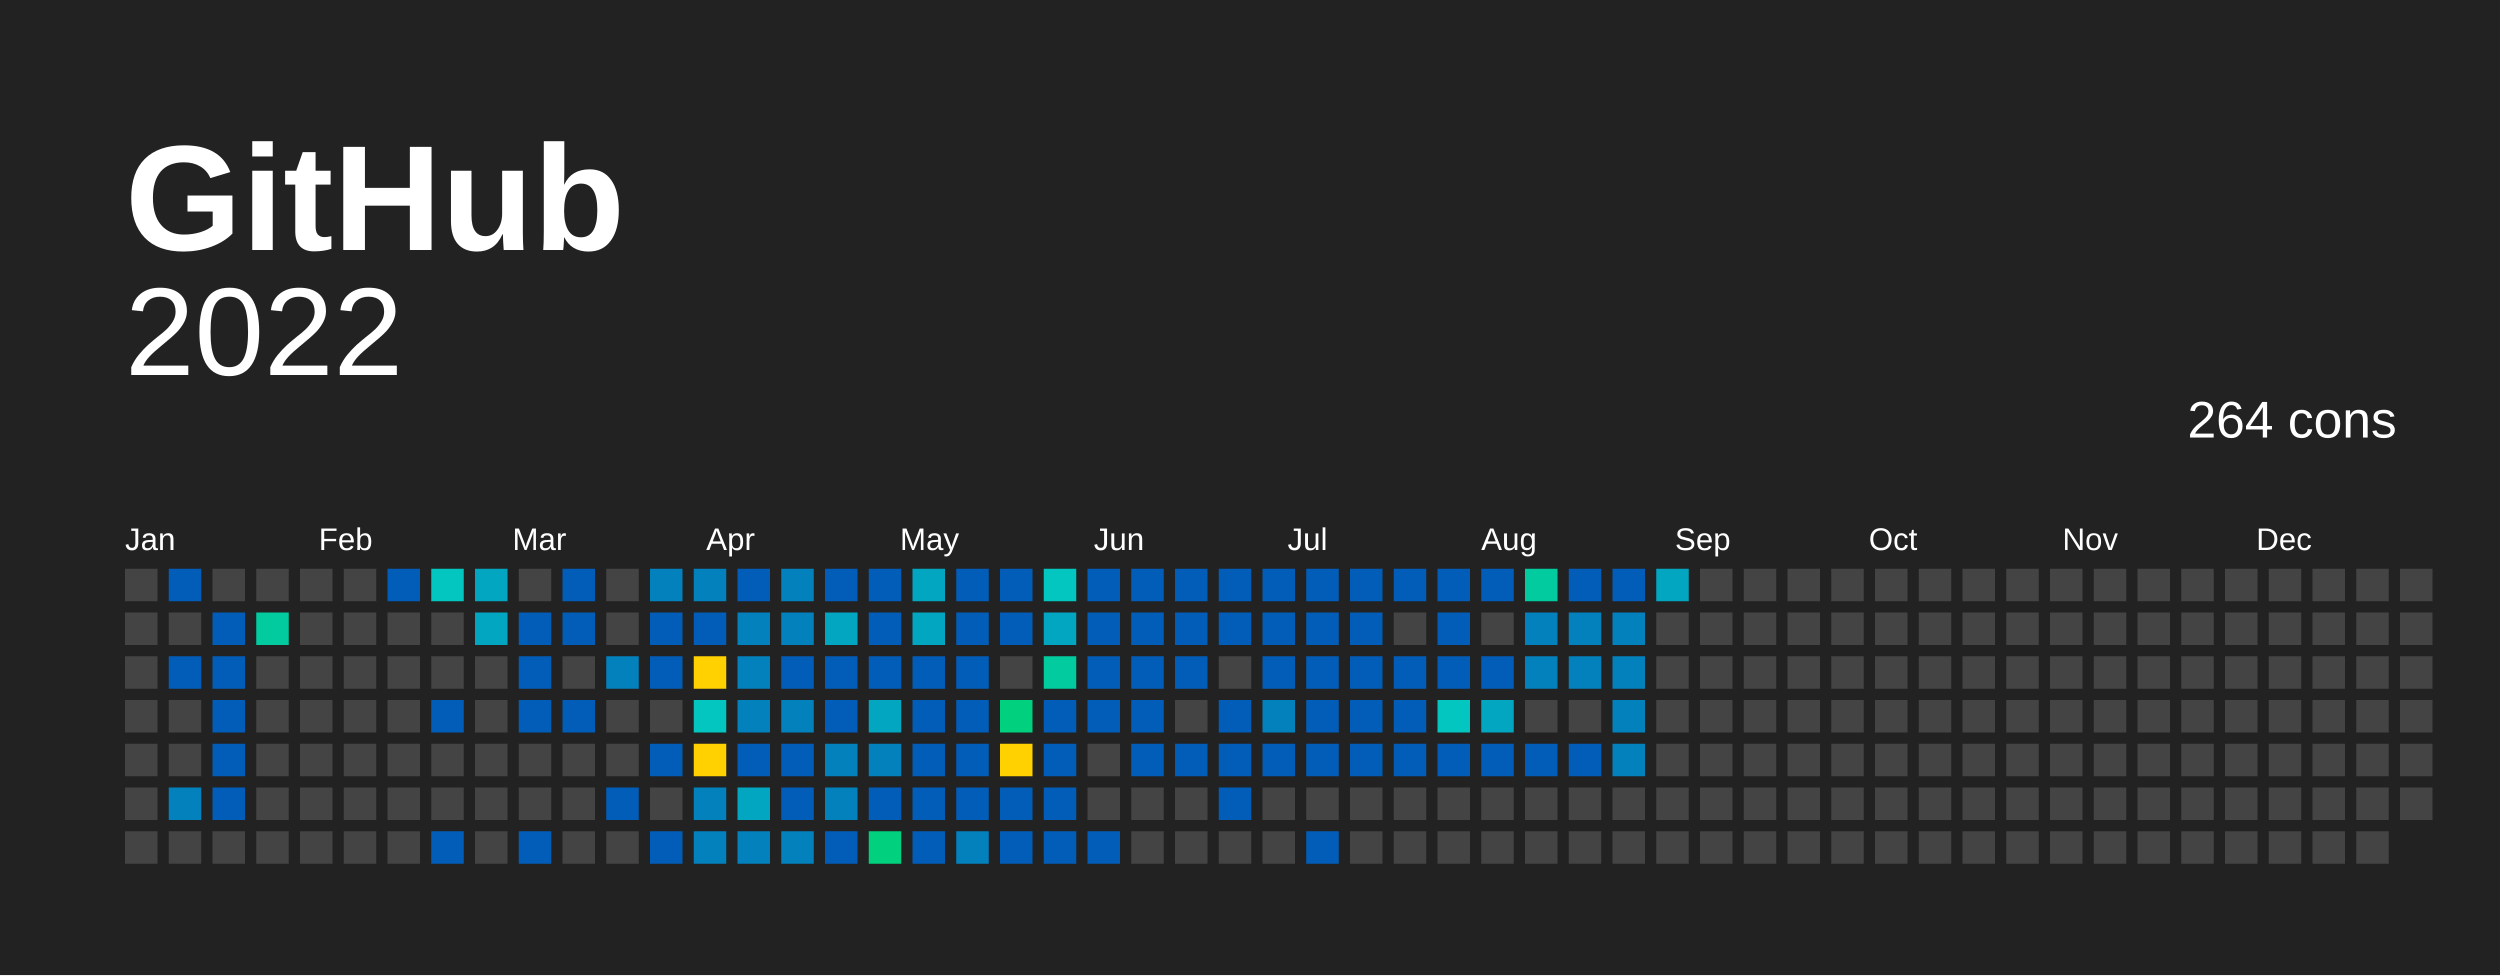
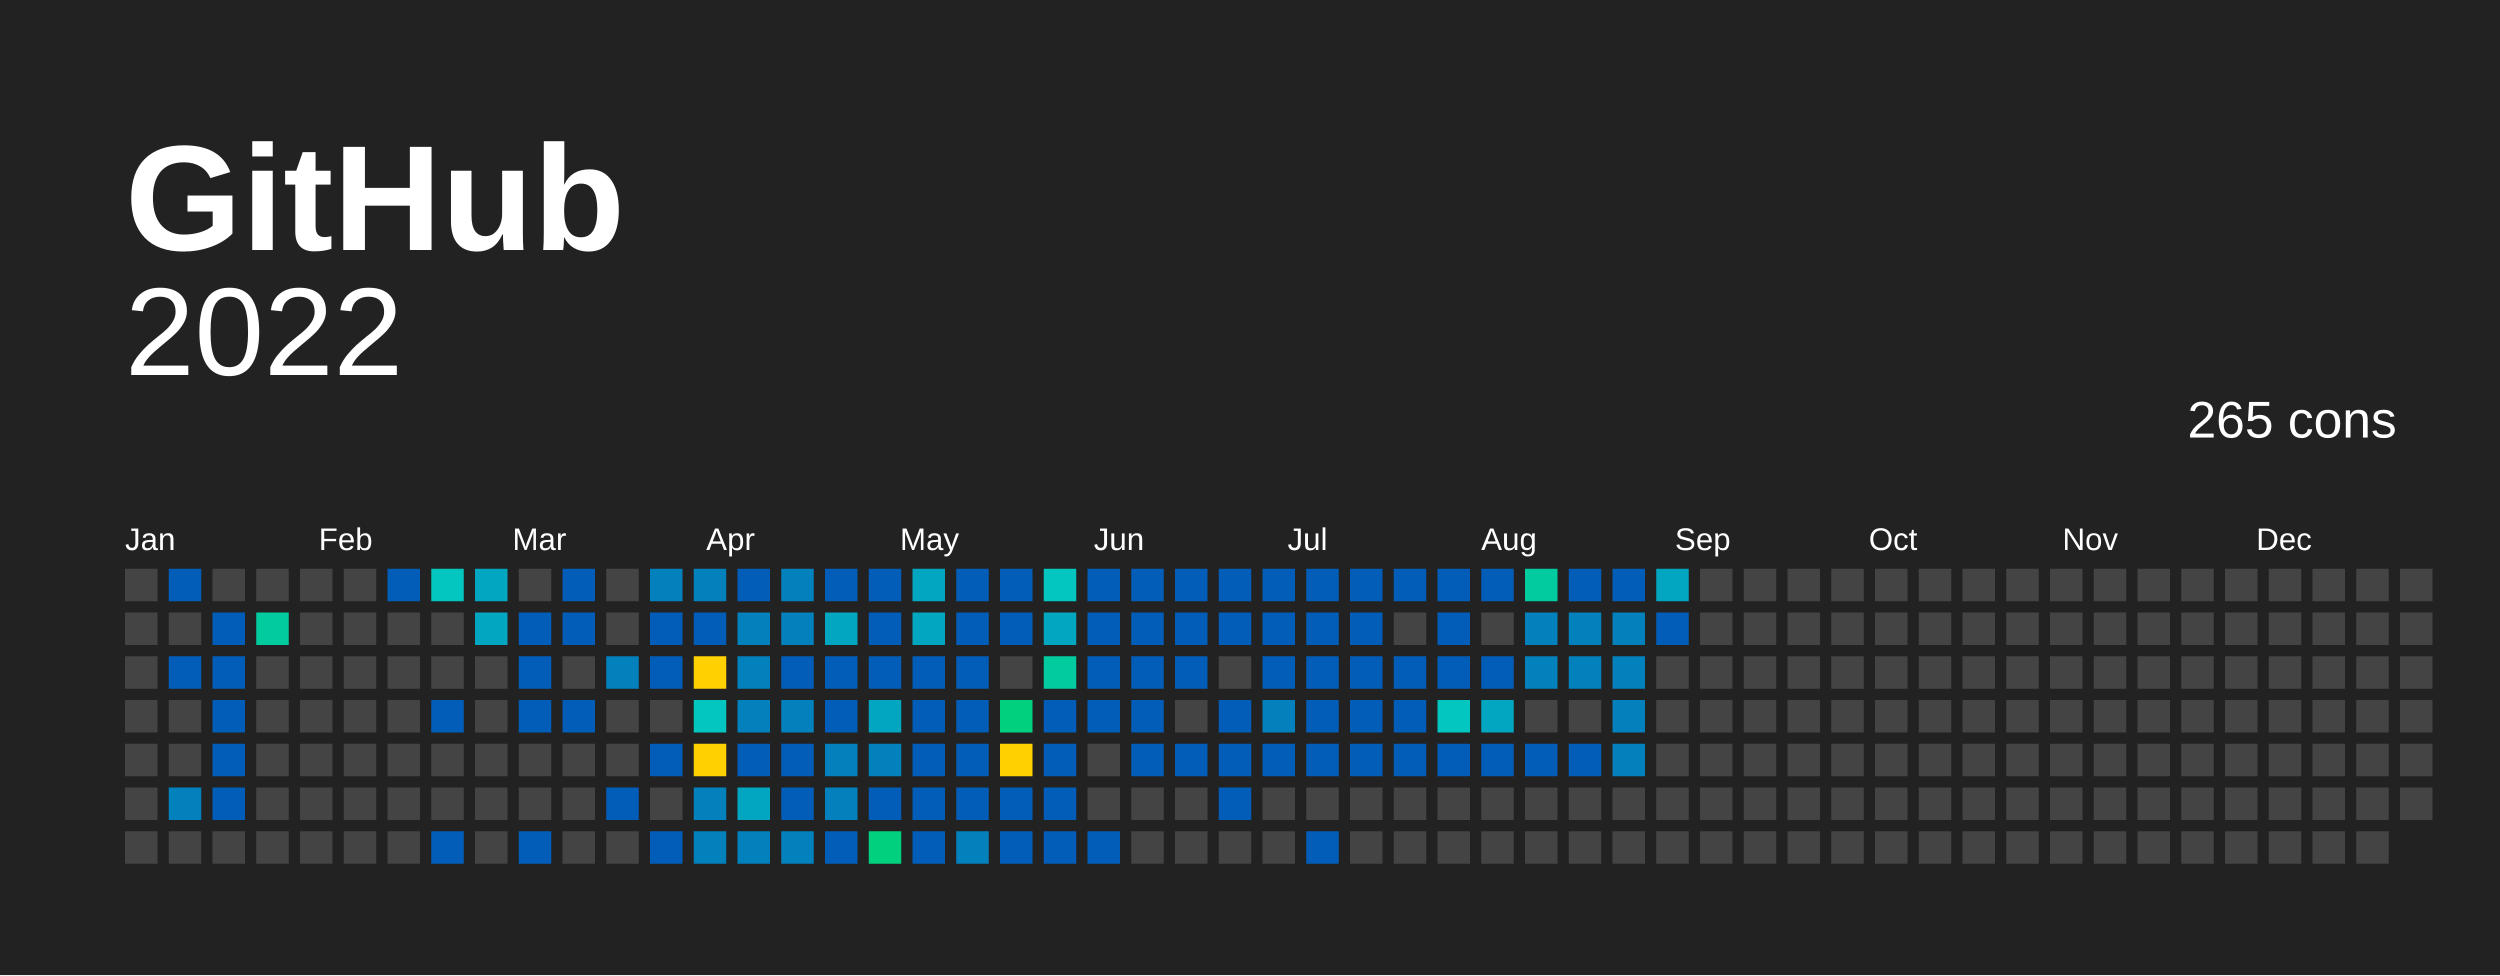
<svg xmlns="http://www.w3.org/2000/svg" baseProfile="full" height="78mm" version="1.1" viewBox="0,0,200,78" width="200mm">
  <defs />
  <rect fill="#222222" height="78" width="200" x="0" y="0" />
  <text fill="#FFFFFF" style="font-size:12px; font-family:Arial; font-weight:bold;" x="10" y="20">  GitHub</text>
  <text alignment-baseline="hanging" fill="#FFFFFF" style="font-size:10.0px; font-family:Arial;" x="10" y="30">2022</text>
-   <text alignment-baseline="hanging" fill="#FFFFFF" style="font-size:4.125px; font-family:Arial;" x="175" y="35">264 cons</text>
+   <text alignment-baseline="hanging" fill="#FFFFFF" style="font-size:4.125px; font-family:Arial;" x="175" y="35">265 cons</text>
  <text fill="#FFFFFF" style="font-size:2.5px; font-family:Arial" x="10.0" y="44">Jan</text>
  <text fill="#FFFFFF" style="font-size:2.5px; font-family:Arial" x="25.5" y="44">Feb</text>
  <text fill="#FFFFFF" style="font-size:2.5px; font-family:Arial" x="41.0" y="44">Mar</text>
  <text fill="#FFFFFF" style="font-size:2.5px; font-family:Arial" x="56.5" y="44">Apr</text>
  <text fill="#FFFFFF" style="font-size:2.5px; font-family:Arial" x="72.0" y="44">May</text>
  <text fill="#FFFFFF" style="font-size:2.5px; font-family:Arial" x="87.5" y="44">Jun</text>
  <text fill="#FFFFFF" style="font-size:2.5px; font-family:Arial" x="103.0" y="44">Jul</text>
  <text fill="#FFFFFF" style="font-size:2.5px; font-family:Arial" x="118.5" y="44">Aug</text>
  <text fill="#FFFFFF" style="font-size:2.5px; font-family:Arial" x="134.0" y="44">Sep</text>
  <text fill="#FFFFFF" style="font-size:2.5px; font-family:Arial" x="149.5" y="44">Oct</text>
  <text fill="#FFFFFF" style="font-size:2.5px; font-family:Arial" x="165.0" y="44">Nov</text>
  <text fill="#FFFFFF" style="font-size:2.5px; font-family:Arial" x="180.5" y="44">Dec</text>
  <rect fill="#444444" height="2.6" width="2.6" x="10.0" y="45.5" />
  <rect fill="#444444" height="2.6" width="2.6" x="10.0" y="49.0" />
  <rect fill="#444444" height="2.6" width="2.6" x="10.0" y="52.5" />
  <rect fill="#444444" height="2.6" width="2.6" x="10.0" y="56.0" />
  <rect fill="#444444" height="2.6" width="2.6" x="10.0" y="59.5" />
  <rect fill="#444444" height="2.6" width="2.6" x="10.0" y="63.0" />
  <rect fill="#444444" height="2.6" width="2.6" x="10.0" y="66.5" />
  <rect fill="#025db8" height="2.6" width="2.6" x="13.5" y="45.5" />
  <rect fill="#444444" height="2.6" width="2.6" x="13.5" y="49.0" />
  <rect fill="#025db8" height="2.6" width="2.6" x="13.5" y="52.5" />
  <rect fill="#444444" height="2.6" width="2.6" x="13.5" y="56.0" />
  <rect fill="#444444" height="2.6" width="2.6" x="13.5" y="59.5" />
  <rect fill="#0281bd" height="2.6" width="2.6" x="13.5" y="63.0" />
  <rect fill="#444444" height="2.6" width="2.6" x="13.5" y="66.5" />
  <rect fill="#444444" height="2.6" width="2.6" x="17.0" y="45.5" />
  <rect fill="#025db8" height="2.6" width="2.6" x="17.0" y="49.0" />
  <rect fill="#025db8" height="2.6" width="2.6" x="17.0" y="52.5" />
  <rect fill="#025db8" height="2.6" width="2.6" x="17.0" y="56.0" />
  <rect fill="#025db8" height="2.6" width="2.6" x="17.0" y="59.5" />
  <rect fill="#025db8" height="2.6" width="2.6" x="17.0" y="63.0" />
  <rect fill="#444444" height="2.6" width="2.6" x="17.0" y="66.5" />
  <rect fill="#444444" height="2.6" width="2.6" x="20.5" y="45.5" />
  <rect fill="#02cba0" height="2.6" width="2.6" x="20.5" y="49.0" />
  <rect fill="#444444" height="2.6" width="2.6" x="20.5" y="52.5" />
  <rect fill="#444444" height="2.6" width="2.6" x="20.5" y="56.0" />
  <rect fill="#444444" height="2.6" width="2.6" x="20.5" y="59.5" />
  <rect fill="#444444" height="2.6" width="2.6" x="20.5" y="63.0" />
  <rect fill="#444444" height="2.6" width="2.6" x="20.5" y="66.5" />
  <rect fill="#444444" height="2.6" width="2.6" x="24.0" y="45.5" />
  <rect fill="#444444" height="2.6" width="2.6" x="24.0" y="49.0" />
  <rect fill="#444444" height="2.6" width="2.6" x="24.0" y="52.5" />
  <rect fill="#444444" height="2.6" width="2.6" x="24.0" y="56.0" />
  <rect fill="#444444" height="2.6" width="2.6" x="24.0" y="59.5" />
  <rect fill="#444444" height="2.6" width="2.6" x="24.0" y="63.0" />
  <rect fill="#444444" height="2.6" width="2.6" x="24.0" y="66.5" />
  <rect fill="#444444" height="2.6" width="2.6" x="27.5" y="45.5" />
  <rect fill="#444444" height="2.6" width="2.6" x="27.5" y="49.0" />
  <rect fill="#444444" height="2.6" width="2.6" x="27.5" y="52.5" />
  <rect fill="#444444" height="2.6" width="2.6" x="27.5" y="56.0" />
  <rect fill="#444444" height="2.6" width="2.6" x="27.5" y="59.5" />
  <rect fill="#444444" height="2.6" width="2.6" x="27.5" y="63.0" />
  <rect fill="#444444" height="2.6" width="2.6" x="27.5" y="66.5" />
  <rect fill="#025db8" height="2.6" width="2.6" x="31.0" y="45.5" />
  <rect fill="#444444" height="2.6" width="2.6" x="31.0" y="49.0" />
  <rect fill="#444444" height="2.6" width="2.6" x="31.0" y="52.5" />
  <rect fill="#444444" height="2.6" width="2.6" x="31.0" y="56.0" />
  <rect fill="#444444" height="2.6" width="2.6" x="31.0" y="59.5" />
  <rect fill="#444444" height="2.6" width="2.6" x="31.0" y="63.0" />
  <rect fill="#444444" height="2.6" width="2.6" x="31.0" y="66.5" />
  <rect fill="#02c6bf" height="2.6" width="2.6" x="34.5" y="45.5" />
  <rect fill="#444444" height="2.6" width="2.6" x="34.5" y="49.0" />
  <rect fill="#444444" height="2.6" width="2.6" x="34.5" y="52.5" />
  <rect fill="#025db8" height="2.6" width="2.6" x="34.5" y="56.0" />
  <rect fill="#444444" height="2.6" width="2.6" x="34.5" y="59.5" />
  <rect fill="#444444" height="2.6" width="2.6" x="34.5" y="63.0" />
  <rect fill="#025db8" height="2.6" width="2.6" x="34.5" y="66.5" />
  <rect fill="#02a6c1" height="2.6" width="2.6" x="38.0" y="45.5" />
  <rect fill="#02a6c1" height="2.6" width="2.6" x="38.0" y="49.0" />
  <rect fill="#444444" height="2.6" width="2.6" x="38.0" y="52.5" />
  <rect fill="#444444" height="2.6" width="2.6" x="38.0" y="56.0" />
  <rect fill="#444444" height="2.6" width="2.6" x="38.0" y="59.5" />
  <rect fill="#444444" height="2.6" width="2.6" x="38.0" y="63.0" />
  <rect fill="#444444" height="2.6" width="2.6" x="38.0" y="66.5" />
  <rect fill="#444444" height="2.6" width="2.6" x="41.5" y="45.5" />
  <rect fill="#025db8" height="2.6" width="2.6" x="41.5" y="49.0" />
  <rect fill="#025db8" height="2.6" width="2.6" x="41.5" y="52.5" />
  <rect fill="#025db8" height="2.6" width="2.6" x="41.5" y="56.0" />
  <rect fill="#444444" height="2.6" width="2.6" x="41.5" y="59.5" />
  <rect fill="#444444" height="2.6" width="2.6" x="41.5" y="63.0" />
  <rect fill="#025db8" height="2.6" width="2.6" x="41.5" y="66.5" />
  <rect fill="#025db8" height="2.6" width="2.6" x="45.0" y="45.5" />
  <rect fill="#025db8" height="2.6" width="2.6" x="45.0" y="49.0" />
  <rect fill="#444444" height="2.6" width="2.6" x="45.0" y="52.5" />
  <rect fill="#025db8" height="2.6" width="2.6" x="45.0" y="56.0" />
  <rect fill="#444444" height="2.6" width="2.6" x="45.0" y="59.5" />
  <rect fill="#444444" height="2.6" width="2.6" x="45.0" y="63.0" />
  <rect fill="#444444" height="2.6" width="2.6" x="45.0" y="66.5" />
  <rect fill="#444444" height="2.6" width="2.6" x="48.5" y="45.5" />
  <rect fill="#444444" height="2.6" width="2.6" x="48.5" y="49.0" />
  <rect fill="#0281bd" height="2.6" width="2.6" x="48.5" y="52.5" />
  <rect fill="#444444" height="2.6" width="2.6" x="48.5" y="56.0" />
  <rect fill="#444444" height="2.6" width="2.6" x="48.5" y="59.5" />
  <rect fill="#025db8" height="2.6" width="2.6" x="48.5" y="63.0" />
  <rect fill="#444444" height="2.6" width="2.6" x="48.5" y="66.5" />
  <rect fill="#0281bd" height="2.6" width="2.6" x="52.0" y="45.5" />
  <rect fill="#025db8" height="2.6" width="2.6" x="52.0" y="49.0" />
  <rect fill="#025db8" height="2.6" width="2.6" x="52.0" y="52.5" />
  <rect fill="#444444" height="2.6" width="2.6" x="52.0" y="56.0" />
  <rect fill="#025db8" height="2.6" width="2.6" x="52.0" y="59.5" />
  <rect fill="#444444" height="2.6" width="2.6" x="52.0" y="63.0" />
  <rect fill="#025db8" height="2.6" width="2.6" x="52.0" y="66.5" />
  <rect fill="#0281bd" height="2.6" width="2.6" x="55.5" y="45.5" />
  <rect fill="#025db8" height="2.6" width="2.6" x="55.5" y="49.0" />
  <rect fill="#ffd100" height="2.6" width="2.6" x="55.5" y="52.5" />
  <rect fill="#02c6bf" height="2.6" width="2.6" x="55.5" y="56.0" />
  <rect fill="#ffd100" height="2.6" width="2.6" x="55.5" y="59.5" />
  <rect fill="#0281bd" height="2.6" width="2.6" x="55.5" y="63.0" />
  <rect fill="#0281bd" height="2.6" width="2.6" x="55.5" y="66.5" />
  <rect fill="#025db8" height="2.6" width="2.6" x="59.0" y="45.5" />
  <rect fill="#0281bd" height="2.6" width="2.6" x="59.0" y="49.0" />
  <rect fill="#0281bd" height="2.6" width="2.6" x="59.0" y="52.5" />
  <rect fill="#0281bd" height="2.6" width="2.6" x="59.0" y="56.0" />
  <rect fill="#025db8" height="2.6" width="2.6" x="59.0" y="59.5" />
  <rect fill="#02a6c1" height="2.6" width="2.6" x="59.0" y="63.0" />
  <rect fill="#0281bd" height="2.6" width="2.6" x="59.0" y="66.5" />
  <rect fill="#0281bd" height="2.6" width="2.6" x="62.5" y="45.5" />
  <rect fill="#0281bd" height="2.6" width="2.6" x="62.5" y="49.0" />
  <rect fill="#025db8" height="2.6" width="2.6" x="62.5" y="52.5" />
  <rect fill="#0281bd" height="2.6" width="2.6" x="62.5" y="56.0" />
  <rect fill="#025db8" height="2.6" width="2.6" x="62.5" y="59.5" />
  <rect fill="#025db8" height="2.6" width="2.6" x="62.5" y="63.0" />
  <rect fill="#0281bd" height="2.6" width="2.6" x="62.5" y="66.5" />
  <rect fill="#025db8" height="2.6" width="2.6" x="66.0" y="45.5" />
  <rect fill="#02a6c1" height="2.6" width="2.6" x="66.0" y="49.0" />
  <rect fill="#025db8" height="2.6" width="2.6" x="66.0" y="52.5" />
  <rect fill="#025db8" height="2.6" width="2.6" x="66.0" y="56.0" />
  <rect fill="#0281bd" height="2.6" width="2.6" x="66.0" y="59.5" />
  <rect fill="#0281bd" height="2.6" width="2.6" x="66.0" y="63.0" />
  <rect fill="#025db8" height="2.6" width="2.6" x="66.0" y="66.5" />
  <rect fill="#025db8" height="2.6" width="2.6" x="69.5" y="45.5" />
  <rect fill="#025db8" height="2.6" width="2.6" x="69.5" y="49.0" />
  <rect fill="#025db8" height="2.6" width="2.6" x="69.5" y="52.5" />
  <rect fill="#02a6c1" height="2.6" width="2.6" x="69.5" y="56.0" />
  <rect fill="#0281bd" height="2.6" width="2.6" x="69.5" y="59.5" />
  <rect fill="#025db8" height="2.6" width="2.6" x="69.5" y="63.0" />
  <rect fill="#01d07e" height="2.6" width="2.6" x="69.5" y="66.5" />
  <rect fill="#02a6c1" height="2.6" width="2.6" x="73.0" y="45.5" />
  <rect fill="#02a6c1" height="2.6" width="2.6" x="73.0" y="49.0" />
  <rect fill="#025db8" height="2.6" width="2.6" x="73.0" y="52.5" />
  <rect fill="#025db8" height="2.6" width="2.6" x="73.0" y="56.0" />
  <rect fill="#025db8" height="2.6" width="2.6" x="73.0" y="59.5" />
  <rect fill="#025db8" height="2.6" width="2.6" x="73.0" y="63.0" />
  <rect fill="#025db8" height="2.6" width="2.6" x="73.0" y="66.5" />
  <rect fill="#025db8" height="2.6" width="2.6" x="76.5" y="45.5" />
  <rect fill="#025db8" height="2.6" width="2.6" x="76.5" y="49.0" />
  <rect fill="#025db8" height="2.6" width="2.6" x="76.5" y="52.5" />
  <rect fill="#025db8" height="2.6" width="2.6" x="76.5" y="56.0" />
  <rect fill="#025db8" height="2.6" width="2.6" x="76.5" y="59.5" />
  <rect fill="#025db8" height="2.6" width="2.6" x="76.5" y="63.0" />
  <rect fill="#0281bd" height="2.6" width="2.6" x="76.5" y="66.5" />
  <rect fill="#025db8" height="2.6" width="2.6" x="80.0" y="45.5" />
  <rect fill="#025db8" height="2.6" width="2.6" x="80.0" y="49.0" />
  <rect fill="#444444" height="2.6" width="2.6" x="80.0" y="52.5" />
  <rect fill="#01d07e" height="2.6" width="2.6" x="80.0" y="56.0" />
  <rect fill="#FFD100" height="2.6" width="2.6" x="80.0" y="59.5" />
  <rect fill="#025db8" height="2.6" width="2.6" x="80.0" y="63.0" />
  <rect fill="#025db8" height="2.6" width="2.6" x="80.0" y="66.5" />
  <rect fill="#02c6bf" height="2.6" width="2.6" x="83.5" y="45.5" />
  <rect fill="#02a6c1" height="2.6" width="2.6" x="83.5" y="49.0" />
  <rect fill="#02cba0" height="2.6" width="2.6" x="83.5" y="52.5" />
  <rect fill="#025db8" height="2.6" width="2.6" x="83.5" y="56.0" />
  <rect fill="#025db8" height="2.6" width="2.6" x="83.5" y="59.5" />
  <rect fill="#025db8" height="2.6" width="2.6" x="83.5" y="63.0" />
  <rect fill="#025db8" height="2.6" width="2.6" x="83.5" y="66.5" />
  <rect fill="#025db8" height="2.6" width="2.6" x="87.0" y="45.5" />
  <rect fill="#025db8" height="2.6" width="2.6" x="87.0" y="49.0" />
  <rect fill="#025db8" height="2.6" width="2.6" x="87.0" y="52.5" />
  <rect fill="#025db8" height="2.6" width="2.6" x="87.0" y="56.0" />
  <rect fill="#444444" height="2.6" width="2.6" x="87.0" y="59.5" />
  <rect fill="#444444" height="2.6" width="2.6" x="87.0" y="63.0" />
  <rect fill="#025db8" height="2.6" width="2.6" x="87.0" y="66.5" />
  <rect fill="#025db8" height="2.6" width="2.6" x="90.5" y="45.5" />
  <rect fill="#025db8" height="2.6" width="2.6" x="90.5" y="49.0" />
  <rect fill="#025db8" height="2.6" width="2.6" x="90.5" y="52.5" />
  <rect fill="#025db8" height="2.6" width="2.6" x="90.5" y="56.0" />
  <rect fill="#025db8" height="2.6" width="2.6" x="90.5" y="59.5" />
  <rect fill="#444444" height="2.6" width="2.6" x="90.5" y="63.0" />
  <rect fill="#444444" height="2.6" width="2.6" x="90.5" y="66.5" />
  <rect fill="#025db8" height="2.6" width="2.6" x="94.0" y="45.5" />
  <rect fill="#025db8" height="2.6" width="2.6" x="94.0" y="49.0" />
  <rect fill="#025db8" height="2.6" width="2.6" x="94.0" y="52.5" />
  <rect fill="#444444" height="2.6" width="2.6" x="94.0" y="56.0" />
  <rect fill="#025db8" height="2.6" width="2.6" x="94.0" y="59.5" />
  <rect fill="#444444" height="2.6" width="2.6" x="94.0" y="63.0" />
  <rect fill="#444444" height="2.6" width="2.6" x="94.0" y="66.5" />
  <rect fill="#025db8" height="2.6" width="2.6" x="97.5" y="45.5" />
  <rect fill="#025db8" height="2.6" width="2.6" x="97.5" y="49.0" />
  <rect fill="#444444" height="2.6" width="2.6" x="97.5" y="52.5" />
  <rect fill="#025db8" height="2.6" width="2.6" x="97.5" y="56.0" />
  <rect fill="#025db8" height="2.6" width="2.6" x="97.5" y="59.5" />
  <rect fill="#025db8" height="2.6" width="2.6" x="97.5" y="63.0" />
  <rect fill="#444444" height="2.6" width="2.6" x="97.5" y="66.5" />
  <rect fill="#025db8" height="2.6" width="2.6" x="101.0" y="45.5" />
  <rect fill="#025db8" height="2.6" width="2.6" x="101.0" y="49.0" />
  <rect fill="#025db8" height="2.6" width="2.6" x="101.0" y="52.5" />
  <rect fill="#0281bd" height="2.6" width="2.6" x="101.0" y="56.0" />
  <rect fill="#025db8" height="2.6" width="2.6" x="101.0" y="59.5" />
  <rect fill="#444444" height="2.6" width="2.6" x="101.0" y="63.0" />
  <rect fill="#444444" height="2.6" width="2.6" x="101.0" y="66.5" />
  <rect fill="#025db8" height="2.6" width="2.6" x="104.5" y="45.5" />
  <rect fill="#025db8" height="2.6" width="2.6" x="104.5" y="49.0" />
  <rect fill="#025db8" height="2.6" width="2.6" x="104.5" y="52.5" />
  <rect fill="#025db8" height="2.6" width="2.6" x="104.5" y="56.0" />
  <rect fill="#025db8" height="2.6" width="2.6" x="104.5" y="59.5" />
  <rect fill="#444444" height="2.6" width="2.6" x="104.5" y="63.0" />
  <rect fill="#025db8" height="2.6" width="2.6" x="104.5" y="66.5" />
  <rect fill="#025db8" height="2.6" width="2.6" x="108.0" y="45.5" />
  <rect fill="#025db8" height="2.6" width="2.6" x="108.0" y="49.0" />
  <rect fill="#025db8" height="2.6" width="2.6" x="108.0" y="52.5" />
  <rect fill="#025db8" height="2.6" width="2.6" x="108.0" y="56.0" />
  <rect fill="#025db8" height="2.6" width="2.6" x="108.0" y="59.5" />
  <rect fill="#444444" height="2.6" width="2.6" x="108.0" y="63.0" />
  <rect fill="#444444" height="2.6" width="2.6" x="108.0" y="66.5" />
  <rect fill="#025db8" height="2.6" width="2.6" x="111.5" y="45.5" />
  <rect fill="#444444" height="2.6" width="2.6" x="111.5" y="49.0" />
  <rect fill="#025db8" height="2.6" width="2.6" x="111.5" y="52.5" />
  <rect fill="#025db8" height="2.6" width="2.6" x="111.5" y="56.0" />
  <rect fill="#025db8" height="2.6" width="2.6" x="111.5" y="59.5" />
  <rect fill="#444444" height="2.6" width="2.6" x="111.5" y="63.0" />
  <rect fill="#444444" height="2.6" width="2.6" x="111.5" y="66.5" />
  <rect fill="#025db8" height="2.6" width="2.6" x="115.0" y="45.5" />
  <rect fill="#025db8" height="2.6" width="2.6" x="115.0" y="49.0" />
  <rect fill="#025db8" height="2.6" width="2.6" x="115.0" y="52.5" />
  <rect fill="#02c6bf" height="2.6" width="2.6" x="115.0" y="56.0" />
  <rect fill="#025db8" height="2.6" width="2.6" x="115.0" y="59.5" />
  <rect fill="#444444" height="2.6" width="2.6" x="115.0" y="63.0" />
  <rect fill="#444444" height="2.6" width="2.6" x="115.0" y="66.5" />
  <rect fill="#025db8" height="2.6" width="2.6" x="118.5" y="45.5" />
  <rect fill="#444444" height="2.6" width="2.6" x="118.5" y="49.0" />
  <rect fill="#025db8" height="2.6" width="2.6" x="118.5" y="52.5" />
  <rect fill="#02a6c1" height="2.6" width="2.6" x="118.5" y="56.0" />
  <rect fill="#025db8" height="2.6" width="2.6" x="118.5" y="59.5" />
  <rect fill="#444444" height="2.6" width="2.6" x="118.5" y="63.0" />
  <rect fill="#444444" height="2.6" width="2.6" x="118.5" y="66.5" />
  <rect fill="#02cba0" height="2.6" width="2.6" x="122.0" y="45.5" />
  <rect fill="#0281bd" height="2.6" width="2.6" x="122.0" y="49.0" />
  <rect fill="#0281bd" height="2.6" width="2.6" x="122.0" y="52.5" />
  <rect fill="#444444" height="2.6" width="2.6" x="122.0" y="56.0" />
  <rect fill="#025db8" height="2.6" width="2.6" x="122.0" y="59.5" />
  <rect fill="#444444" height="2.6" width="2.6" x="122.0" y="63.0" />
  <rect fill="#444444" height="2.6" width="2.6" x="122.0" y="66.5" />
  <rect fill="#025db8" height="2.6" width="2.6" x="125.5" y="45.5" />
  <rect fill="#0281bd" height="2.6" width="2.6" x="125.5" y="49.0" />
  <rect fill="#0281bd" height="2.6" width="2.6" x="125.5" y="52.5" />
  <rect fill="#444444" height="2.6" width="2.6" x="125.5" y="56.0" />
  <rect fill="#025db8" height="2.6" width="2.6" x="125.5" y="59.5" />
  <rect fill="#444444" height="2.6" width="2.6" x="125.5" y="63.0" />
  <rect fill="#444444" height="2.6" width="2.6" x="125.5" y="66.5" />
  <rect fill="#025db8" height="2.6" width="2.6" x="129.0" y="45.5" />
  <rect fill="#0281bd" height="2.6" width="2.6" x="129.0" y="49.0" />
  <rect fill="#0281bd" height="2.6" width="2.6" x="129.0" y="52.5" />
  <rect fill="#0281bd" height="2.6" width="2.6" x="129.0" y="56.0" />
  <rect fill="#0281bd" height="2.6" width="2.6" x="129.0" y="59.5" />
  <rect fill="#444444" height="2.6" width="2.6" x="129.0" y="63.0" />
  <rect fill="#444444" height="2.6" width="2.6" x="129.0" y="66.5" />
  <rect fill="#02a6c1" height="2.6" width="2.6" x="132.5" y="45.5" />
-   <rect fill="#444444" height="2.6" width="2.6" x="132.5" y="49.0" />
+   <rect fill="#025db8" height="2.6" width="2.6" x="132.5" y="49.0" />
  <rect fill="#444444" height="2.6" width="2.6" x="132.5" y="52.5" />
  <rect fill="#444444" height="2.6" width="2.6" x="132.5" y="56.0" />
  <rect fill="#444444" height="2.6" width="2.6" x="132.5" y="59.5" />
  <rect fill="#444444" height="2.6" width="2.6" x="132.5" y="63.0" />
  <rect fill="#444444" height="2.6" width="2.6" x="132.5" y="66.5" />
  <rect fill="#444444" height="2.6" width="2.6" x="136.0" y="45.5" />
  <rect fill="#444444" height="2.6" width="2.6" x="136.0" y="49.0" />
  <rect fill="#444444" height="2.6" width="2.6" x="136.0" y="52.5" />
  <rect fill="#444444" height="2.6" width="2.6" x="136.0" y="56.0" />
  <rect fill="#444444" height="2.6" width="2.6" x="136.0" y="59.5" />
  <rect fill="#444444" height="2.6" width="2.6" x="136.0" y="63.0" />
  <rect fill="#444444" height="2.6" width="2.6" x="136.0" y="66.5" />
  <rect fill="#444444" height="2.6" width="2.6" x="139.5" y="45.5" />
  <rect fill="#444444" height="2.6" width="2.6" x="139.5" y="49.0" />
  <rect fill="#444444" height="2.6" width="2.6" x="139.5" y="52.5" />
  <rect fill="#444444" height="2.6" width="2.6" x="139.5" y="56.0" />
  <rect fill="#444444" height="2.6" width="2.6" x="139.5" y="59.5" />
  <rect fill="#444444" height="2.6" width="2.6" x="139.5" y="63.0" />
  <rect fill="#444444" height="2.6" width="2.6" x="139.5" y="66.5" />
  <rect fill="#444444" height="2.6" width="2.6" x="143.0" y="45.5" />
  <rect fill="#444444" height="2.6" width="2.6" x="143.0" y="49.0" />
  <rect fill="#444444" height="2.6" width="2.6" x="143.0" y="52.5" />
  <rect fill="#444444" height="2.6" width="2.6" x="143.0" y="56.0" />
  <rect fill="#444444" height="2.6" width="2.6" x="143.0" y="59.5" />
  <rect fill="#444444" height="2.6" width="2.6" x="143.0" y="63.0" />
  <rect fill="#444444" height="2.6" width="2.6" x="143.0" y="66.5" />
  <rect fill="#444444" height="2.6" width="2.6" x="146.5" y="45.5" />
  <rect fill="#444444" height="2.6" width="2.6" x="146.5" y="49.0" />
  <rect fill="#444444" height="2.6" width="2.6" x="146.5" y="52.5" />
  <rect fill="#444444" height="2.6" width="2.6" x="146.5" y="56.0" />
  <rect fill="#444444" height="2.6" width="2.6" x="146.5" y="59.5" />
  <rect fill="#444444" height="2.6" width="2.6" x="146.5" y="63.0" />
  <rect fill="#444444" height="2.6" width="2.6" x="146.5" y="66.5" />
  <rect fill="#444444" height="2.6" width="2.6" x="150.0" y="45.5" />
  <rect fill="#444444" height="2.6" width="2.6" x="150.0" y="49.0" />
  <rect fill="#444444" height="2.6" width="2.6" x="150.0" y="52.5" />
  <rect fill="#444444" height="2.6" width="2.6" x="150.0" y="56.0" />
  <rect fill="#444444" height="2.6" width="2.6" x="150.0" y="59.5" />
  <rect fill="#444444" height="2.6" width="2.6" x="150.0" y="63.0" />
  <rect fill="#444444" height="2.6" width="2.6" x="150.0" y="66.5" />
  <rect fill="#444444" height="2.6" width="2.6" x="153.5" y="45.5" />
  <rect fill="#444444" height="2.6" width="2.6" x="153.5" y="49.0" />
  <rect fill="#444444" height="2.6" width="2.6" x="153.5" y="52.5" />
  <rect fill="#444444" height="2.6" width="2.6" x="153.5" y="56.0" />
  <rect fill="#444444" height="2.6" width="2.6" x="153.5" y="59.5" />
  <rect fill="#444444" height="2.6" width="2.6" x="153.5" y="63.0" />
  <rect fill="#444444" height="2.6" width="2.6" x="153.5" y="66.5" />
  <rect fill="#444444" height="2.6" width="2.6" x="157.0" y="45.5" />
  <rect fill="#444444" height="2.6" width="2.6" x="157.0" y="49.0" />
  <rect fill="#444444" height="2.6" width="2.6" x="157.0" y="52.5" />
  <rect fill="#444444" height="2.6" width="2.6" x="157.0" y="56.0" />
  <rect fill="#444444" height="2.6" width="2.6" x="157.0" y="59.5" />
  <rect fill="#444444" height="2.6" width="2.6" x="157.0" y="63.0" />
  <rect fill="#444444" height="2.6" width="2.6" x="157.0" y="66.5" />
  <rect fill="#444444" height="2.6" width="2.6" x="160.5" y="45.5" />
  <rect fill="#444444" height="2.6" width="2.6" x="160.5" y="49.0" />
  <rect fill="#444444" height="2.6" width="2.6" x="160.5" y="52.5" />
  <rect fill="#444444" height="2.6" width="2.6" x="160.5" y="56.0" />
  <rect fill="#444444" height="2.6" width="2.6" x="160.5" y="59.5" />
  <rect fill="#444444" height="2.6" width="2.6" x="160.5" y="63.0" />
  <rect fill="#444444" height="2.6" width="2.6" x="160.5" y="66.5" />
  <rect fill="#444444" height="2.6" width="2.6" x="164.0" y="45.5" />
  <rect fill="#444444" height="2.6" width="2.6" x="164.0" y="49.0" />
  <rect fill="#444444" height="2.6" width="2.6" x="164.0" y="52.5" />
  <rect fill="#444444" height="2.6" width="2.6" x="164.0" y="56.0" />
  <rect fill="#444444" height="2.6" width="2.6" x="164.0" y="59.5" />
  <rect fill="#444444" height="2.6" width="2.6" x="164.0" y="63.0" />
  <rect fill="#444444" height="2.6" width="2.6" x="164.0" y="66.5" />
  <rect fill="#444444" height="2.6" width="2.6" x="167.5" y="45.5" />
  <rect fill="#444444" height="2.6" width="2.6" x="167.5" y="49.0" />
  <rect fill="#444444" height="2.6" width="2.6" x="167.5" y="52.5" />
  <rect fill="#444444" height="2.6" width="2.6" x="167.5" y="56.0" />
  <rect fill="#444444" height="2.6" width="2.6" x="167.5" y="59.5" />
  <rect fill="#444444" height="2.6" width="2.6" x="167.5" y="63.0" />
  <rect fill="#444444" height="2.6" width="2.6" x="167.5" y="66.5" />
  <rect fill="#444444" height="2.6" width="2.6" x="171.0" y="45.5" />
  <rect fill="#444444" height="2.6" width="2.6" x="171.0" y="49.0" />
  <rect fill="#444444" height="2.6" width="2.6" x="171.0" y="52.5" />
  <rect fill="#444444" height="2.6" width="2.6" x="171.0" y="56.0" />
  <rect fill="#444444" height="2.6" width="2.6" x="171.0" y="59.5" />
  <rect fill="#444444" height="2.6" width="2.6" x="171.0" y="63.0" />
  <rect fill="#444444" height="2.6" width="2.6" x="171.0" y="66.5" />
  <rect fill="#444444" height="2.6" width="2.6" x="174.5" y="45.5" />
  <rect fill="#444444" height="2.6" width="2.6" x="174.5" y="49.0" />
  <rect fill="#444444" height="2.6" width="2.6" x="174.5" y="52.5" />
  <rect fill="#444444" height="2.6" width="2.6" x="174.5" y="56.0" />
  <rect fill="#444444" height="2.6" width="2.6" x="174.5" y="59.5" />
  <rect fill="#444444" height="2.6" width="2.6" x="174.5" y="63.0" />
  <rect fill="#444444" height="2.6" width="2.6" x="174.5" y="66.5" />
  <rect fill="#444444" height="2.6" width="2.6" x="178.0" y="45.5" />
  <rect fill="#444444" height="2.6" width="2.6" x="178.0" y="49.0" />
  <rect fill="#444444" height="2.6" width="2.6" x="178.0" y="52.5" />
  <rect fill="#444444" height="2.6" width="2.6" x="178.0" y="56.0" />
  <rect fill="#444444" height="2.6" width="2.6" x="178.0" y="59.5" />
  <rect fill="#444444" height="2.6" width="2.6" x="178.0" y="63.0" />
  <rect fill="#444444" height="2.6" width="2.6" x="178.0" y="66.5" />
  <rect fill="#444444" height="2.6" width="2.6" x="181.5" y="45.5" />
  <rect fill="#444444" height="2.6" width="2.6" x="181.5" y="49.0" />
  <rect fill="#444444" height="2.6" width="2.6" x="181.5" y="52.5" />
  <rect fill="#444444" height="2.6" width="2.6" x="181.5" y="56.0" />
  <rect fill="#444444" height="2.6" width="2.6" x="181.5" y="59.5" />
  <rect fill="#444444" height="2.6" width="2.6" x="181.5" y="63.0" />
  <rect fill="#444444" height="2.6" width="2.6" x="181.5" y="66.5" />
  <rect fill="#444444" height="2.6" width="2.6" x="185.0" y="45.5" />
  <rect fill="#444444" height="2.6" width="2.6" x="185.0" y="49.0" />
  <rect fill="#444444" height="2.6" width="2.6" x="185.0" y="52.5" />
  <rect fill="#444444" height="2.6" width="2.6" x="185.0" y="56.0" />
  <rect fill="#444444" height="2.6" width="2.6" x="185.0" y="59.5" />
  <rect fill="#444444" height="2.6" width="2.6" x="185.0" y="63.0" />
  <rect fill="#444444" height="2.6" width="2.6" x="185.0" y="66.5" />
  <rect fill="#444444" height="2.6" width="2.6" x="188.5" y="45.5" />
  <rect fill="#444444" height="2.6" width="2.6" x="188.5" y="49.0" />
  <rect fill="#444444" height="2.6" width="2.6" x="188.5" y="52.5" />
  <rect fill="#444444" height="2.6" width="2.6" x="188.5" y="56.0" />
  <rect fill="#444444" height="2.6" width="2.6" x="188.5" y="59.5" />
  <rect fill="#444444" height="2.6" width="2.6" x="188.5" y="63.0" />
  <rect fill="#444444" height="2.6" width="2.6" x="188.5" y="66.5" />
  <rect fill="#444444" height="2.6" width="2.6" x="192.0" y="45.5" />
  <rect fill="#444444" height="2.6" width="2.6" x="192.0" y="49.0" />
  <rect fill="#444444" height="2.6" width="2.6" x="192.0" y="52.5" />
  <rect fill="#444444" height="2.6" width="2.6" x="192.0" y="56.0" />
  <rect fill="#444444" height="2.6" width="2.6" x="192.0" y="59.5" />
  <rect fill="#444444" height="2.6" width="2.6" x="192.0" y="63.0" />
</svg>
